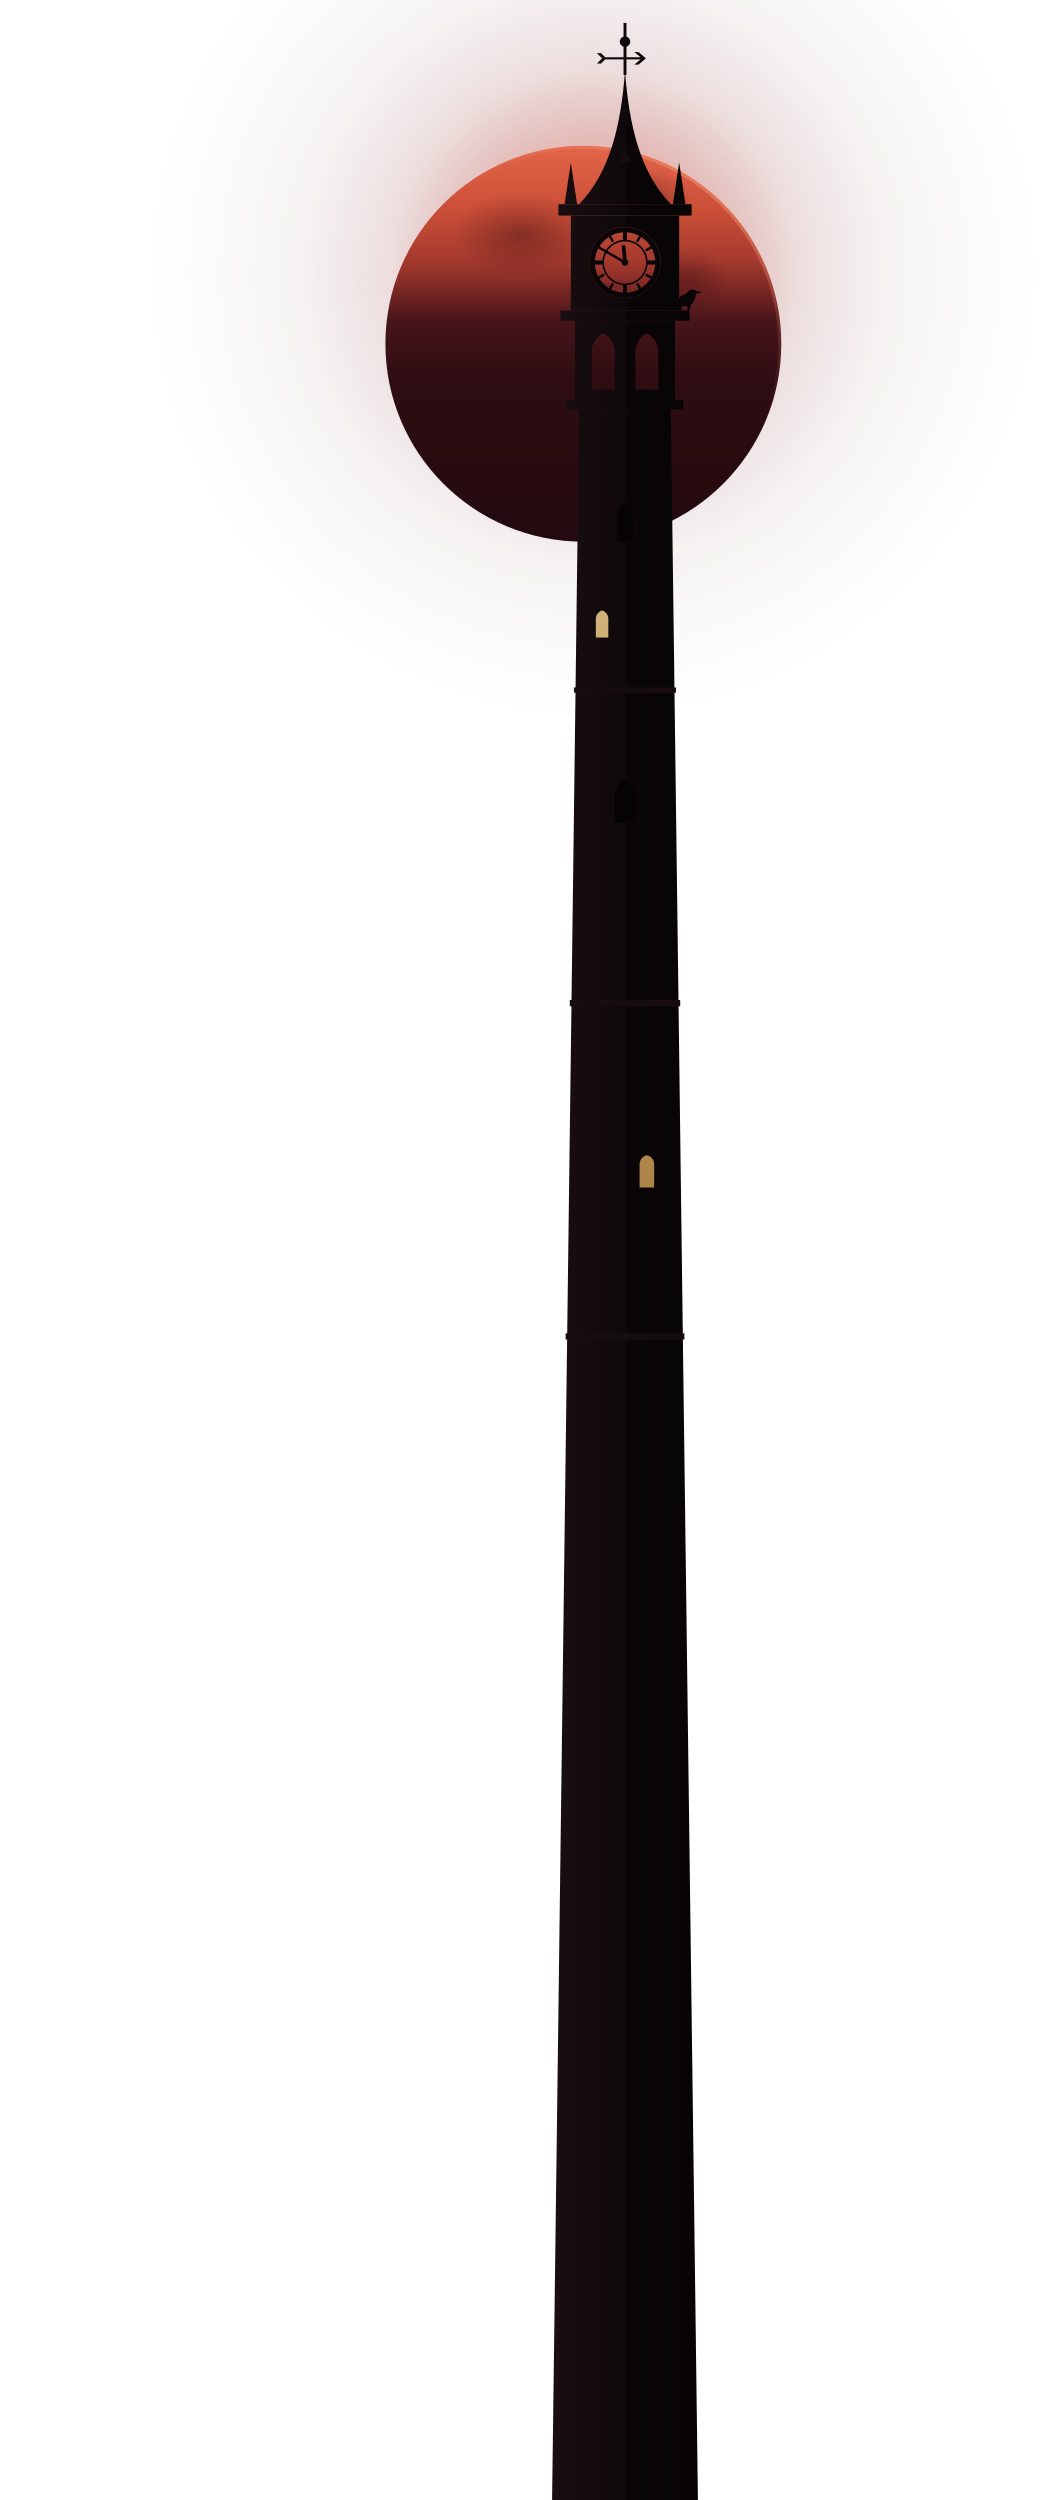
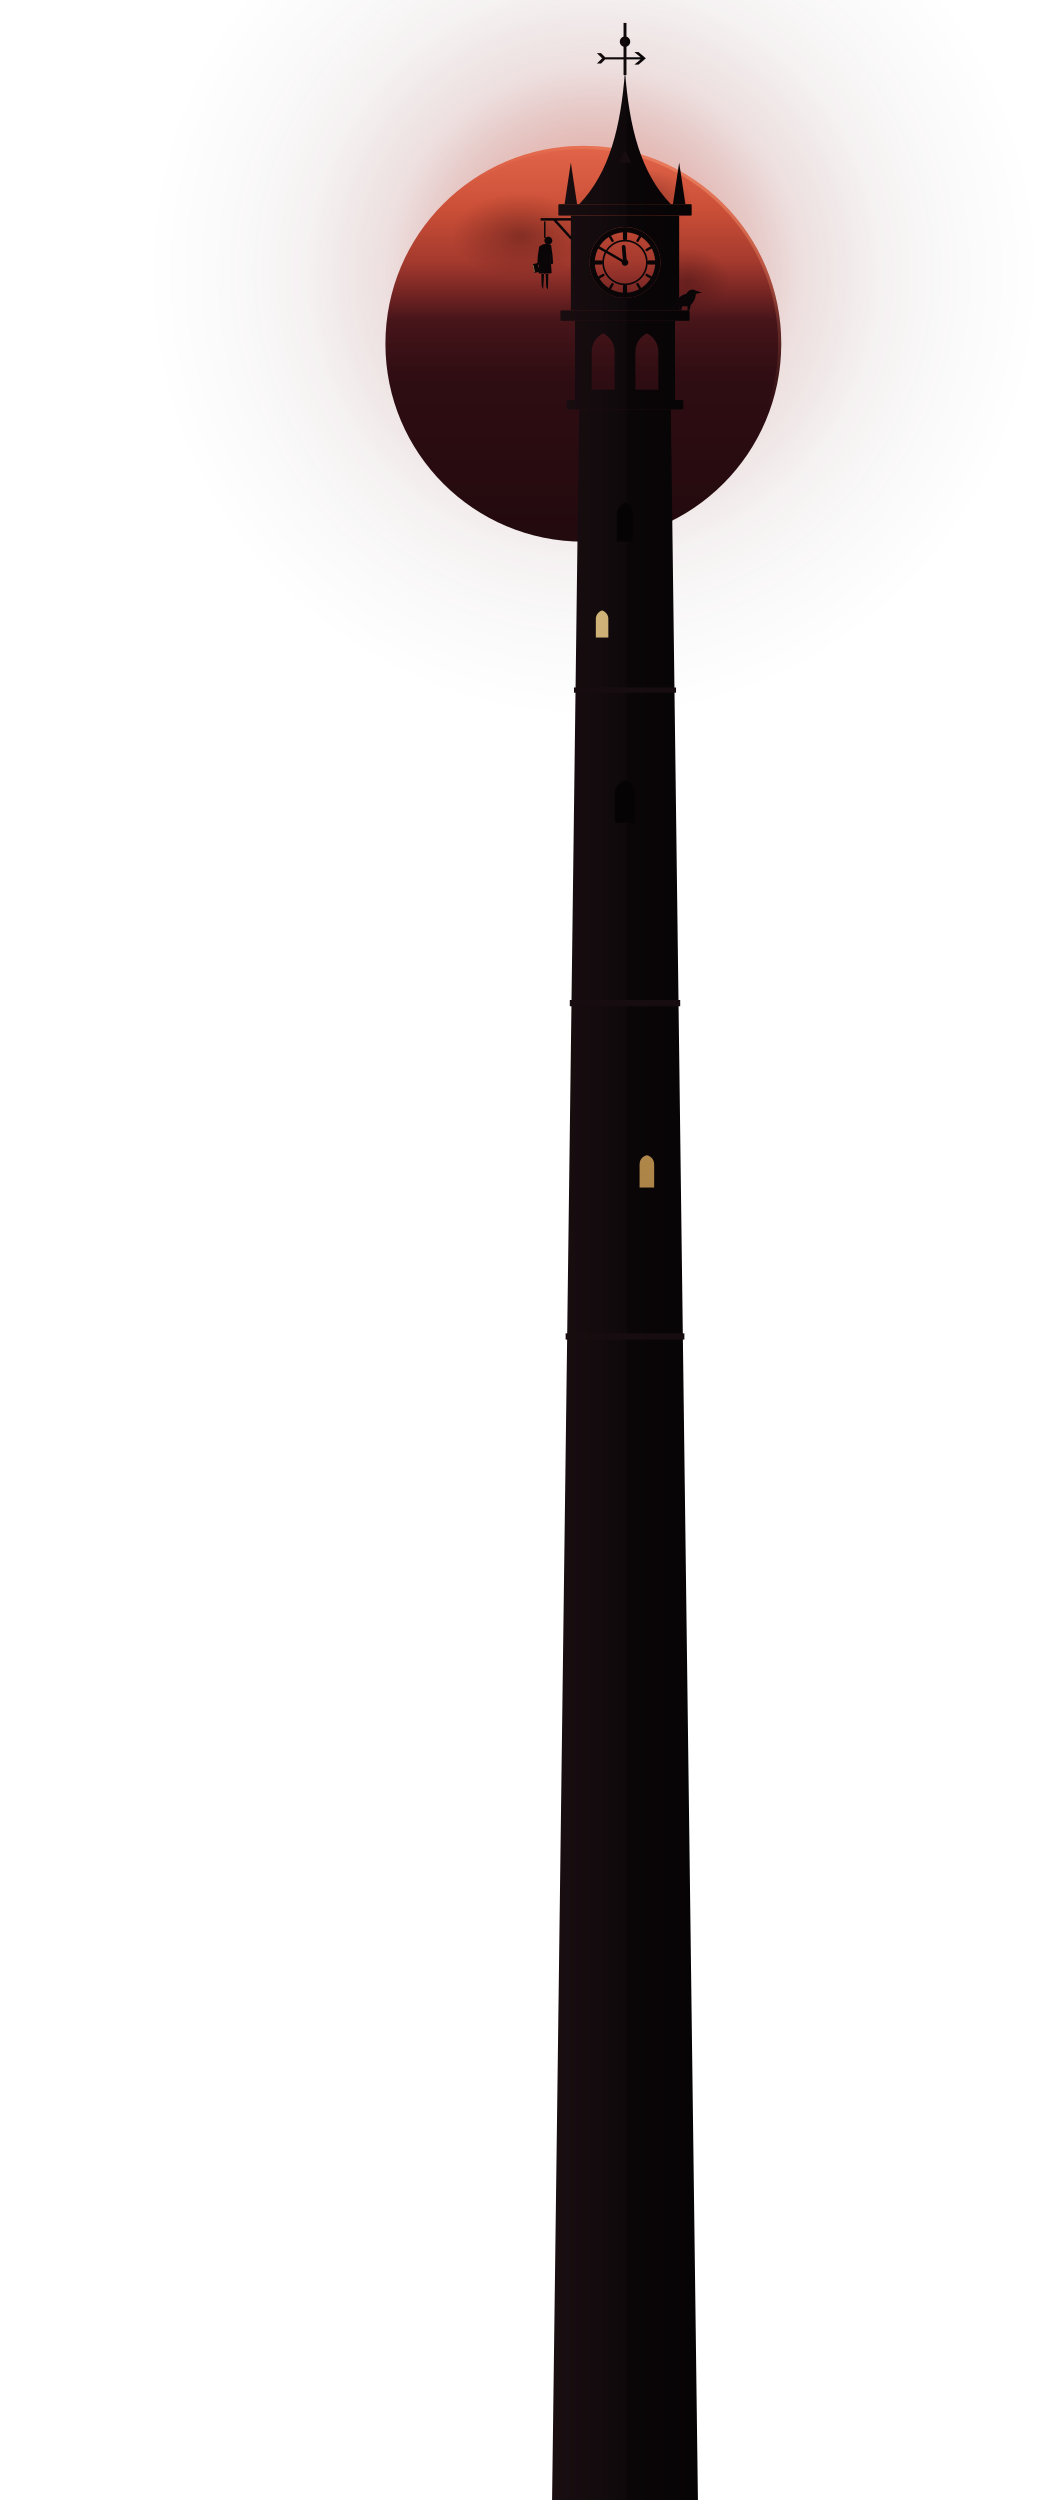
- <svg xmlns="http://www.w3.org/2000/svg" viewBox="0 0 1000 2400">
+ <svg xmlns="http://www.w3.org/2000/svg" xmlns:xlink="http://www.w3.org/1999/xlink" viewBox="0 0 1000 2400">
+   <style>.hl{animation:hl 55s steps(176) infinite}.md{animation:md 55s steps(176) infinite}.c1{animation:c1 55s steps(704) infinite}.c2{animation:c2 55s steps(704) infinite}.cf{animation:cf 55s steps(99) infinite}.md,.cf,.ka,.kb{opacity:0}.s1{animation:s1 8.7s steps(58) -3s infinite alternate}.s2{animation:s2 2.4s steps(16) infinite alternate}.tw{animation:tw 11.1s steps(74) -4s infinite alternate}.ka{animation:ka 29s linear 7.4s infinite}.ky{animation:ky 29s ease-in-out 7.4s infinite}.wa{animation:wa 29s ease-in-out 7.4s infinite}.kb{animation:kb 47s linear 22s infinite}.wb{animation:wb 47s ease-in-out 22s infinite}.q .wb{animation-delay:21.85s}@keyframes hl{0%,15%,47%,100%{opacity:1}31%{opacity:.5}}@keyframes md{0%,15%,47%,100%{opacity:0}31%{opacity:.3}}@keyframes cf{0%,64%,100%{opacity:0}9%,55%{opacity:1}}@keyframes c1{0%{transform:translate(640px)}64%,100%{transform:translate(-720px)}}@keyframes c2{0%{transform:translate(700px)}64%,100%{transform:translate(-800px)}}@keyframes s1{0%{transform:rotate(-.5deg)}33.3%{transform:rotate(.2deg)}66.7%{transform:rotate(1.7deg)}100%{transform:rotate(2.5deg)}}@keyframes s2{0%{transform:rotate(-2deg)}33.3%{transform:rotate(-1deg)}66.7%{transform:rotate(1deg)}100%{transform:rotate(2deg)}}@keyframes tw{0%{transform:scaleX(1)}33.3%{transform:scaleX(.92)}66.7%{transform:scaleX(.75)}100%{transform:scaleX(.66)}}@keyframes ka{0%{transform:translate(1080px);opacity:0}2.4%,12.6%{opacity:1}15.3%,100%{transform:translate(60px);opacity:0}}@keyframes ky{0%{transform:translateY(12px)}6%{transform:translateY(-8px)}15.3%,100%{transform:translateY(4px)}}@keyframes wa{0%,1.3%,2.6%,3.8%,5.1%,6.4%,8.8%,10.1%,11.3%,12.6%,13.9%,15.2%,100%{transform:rotate(12deg) scale(1)}.6%,1.8%,3.1%,4.4%,5.7%,9.4%,10.6%,11.9%,13.2%,14.5%{transform:rotate(-8deg) scale(1.05,-.8)}7.1%,8.3%{transform:rotate(9deg) scale(.95,.52)}}@keyframes kb{0%{transform:translate(40px);opacity:0}2%,9.5%{opacity:1}11.6%,100%{transform:translate(1100px);opacity:0}}@keyframes wb{0%,.9%,1.8%,2.7%,3.6%,4.5%,5.4%,6.3%,7.1%,8%,8.9%,9.8%,10.7%,11.6%,100%{transform:rotate(12deg) scale(1)}.4%,1.3%,2.2%,3.1%,4%,4.9%,5.8%,6.7%,7.6%,8.4%,9.3%,10.2%,11.1%{transform:rotate(-8deg) scale(1.05,-.8)}}@media (prefers-reduced-motion:reduce){*{animation:none!important}}</style>
  <defs>
    <radialGradient id="halo" gradientUnits="userSpaceOnUse" cx="570" cy="262" r="430">
      <stop offset="0" stop-color="#c2432f" stop-opacity=".55" />
      <stop offset=".3" stop-color="#b13a2d" stop-opacity=".34" />
      <stop offset=".46" stop-color="#8a2a27" stop-opacity=".15" />
      <stop offset=".64" stop-color="#5e1b1f" stop-opacity=".06" />
      <stop offset=".82" stop-color="#3a1016" stop-opacity=".02" />
      <stop offset="1" stop-color="#3a1016" stop-opacity="0" />
    </radialGradient>
    <linearGradient id="disc" x1="0" y1="0" x2="0" y2="1">
      <stop offset="0" stop-color="#e2654a" />
      <stop offset=".16" stop-color="#cb4f37" />
      <stop offset=".29" stop-color="#a53a2e" />
      <stop offset=".37" stop-color="#762523" />
      <stop offset=".44" stop-color="#47151a" />
      <stop offset=".58" stop-color="#2f0d12" />
      <stop offset="1" stop-color="#220a0e" />
    </linearGradient>
    <linearGradient id="rim" x1=".85" y1="0" x2=".35" y2=".7">
      <stop offset="0" stop-color="#ffb08a" stop-opacity=".6" />
      <stop offset=".3" stop-color="#f08460" stop-opacity=".22" />
      <stop offset=".55" stop-color="#f08460" stop-opacity="0" />
    </linearGradient>
    <radialGradient id="mare" cx=".5" cy=".5" r=".5">
      <stop offset="0" stop-color="#3a0d10" stop-opacity=".4" />
      <stop offset="1" stop-color="#3a0d10" stop-opacity="0" />
    </radialGradient>
    <linearGradient id="stone" gradientUnits="userSpaceOnUse" x1="530" y1="0" x2="670" y2="0">
      <stop offset="0" stop-color="#1a0e11" />
      <stop offset=".5" stop-color="#0f090b" />
      <stop offset=".52" stop-color="#0a0608" />
      <stop offset="1" stop-color="#070405" />
    </linearGradient>
    <linearGradient id="lit" x1="0" y1="0" x2="0" y2="1">
      <stop offset="0" stop-color="#f0d08a" />
      <stop offset="1" stop-color="#c99a52" />
    </linearGradient>
+     <linearGradient id="cf" x2="0" y2="1">
+       <stop offset=".15" stop-color="#1b0a0e" />
+       <stop offset=".6" stop-color="#1b0a0e" stop-opacity=".78" />
+       <stop offset="1" stop-color="#1b0a0e" stop-opacity="0" />
+     </linearGradient>
+     <radialGradient id="mg">
+       <stop offset=".5" stop-color="#fff" />
+       <stop offset="1" stop-color="#fff" stop-opacity="0" />
+     </radialGradient>
+     <mask id="mm" maskUnits="userSpaceOnUse">
+       <circle cx="560" cy="300" r="250" fill="url(#mg)" />
+     </mask>
+     <radialGradient id="mist">
+       <stop offset="0" stop-color="#1a090d" stop-opacity=".66" />
+       <stop offset="1" stop-color="#1a090d" stop-opacity="0" />
+     </radialGradient>
+     <path id="cb" d="M-16.5-.6C-14.6-1.6-13.4-2.6-12-3.4C-10.6-4.6-8-4.8-6.4-3.6C-2-3.8 4-3 8.4-1.6L15.6-3.6C17.2-1.4 17.2 1.6 15.6 3.6L8.4 1.8C3.6 4.4-4 4.6-8 2.6C-10 1.8-11.6 1-12.6.6C-13.8.2-15.2-.1-16.5-.6Z" />
+     <path id="cw" d="M0 0C0-8 1-16 4-24L5.5-28.5 6.6-25 8.6-29.5 9.4-25.4 11.6-29.4 12-25 14.2-28 14.2-23.6 16-25.4C15.2-18 13.6-8 14-.8Z" />
  </defs>
-   <circle cx="570" cy="262" r="430" fill="url(#halo)" />
+   <circle class="hl" cx="570" cy="262" r="430" fill="url(#halo)" />
  <circle cx="560" cy="330" r="190" fill="url(#disc)" />
  <ellipse cx="500" cy="226" rx="66" ry="40" fill="url(#mare)" />
  <ellipse cx="616" cy="192" rx="48" ry="30" fill="url(#mare)" />
  <ellipse cx="660" cy="270" rx="40" ry="32" fill="url(#mare)" />
  <circle cx="560" cy="330" r="188.5" fill="none" stroke="url(#rim)" stroke-width="3" />
+   <circle class="md" cx="560" cy="330" r="190" fill="#14060a" />
+   <g class="cf" fill="url(#cf)">
+     <g class="c1">
+       <ellipse cx="575" cy="226" rx="330" ry="66" fill="url(#mist)" />
+       <path d="M280 240c11-2 42-9 63-11s43 0 64-2s42-6 63-9s42-9 63-9s43 3 64 6s42 9 63 11s42 1 63 1s43 1 64 4s52 7 63 9c-11 0-42 2-63 3s-43 0-64 0s-42 1-63 2s-42 5-63 6s-43 3-64 3s-42-1-63-3s-42-4-63-6s-43-2-64-3s-52-2-63-2z" />
+       <path d="M590 276c8-1 31-2 46-3s31-5 46-5s31-1 46 0s31 3 46 5s38 2 46 3c-8 0-31 2-46 2s-31 0-46 0s-31 3-46 3s-31-1-46-2s-38-3-46-3z" />
+     </g>
+     <path class="c2" d="M450 186c9-1 34-4 52-5s34 0 51-1s35-4 52-5s34-1 52 0s34 4 51 6s43 4 52 5c-9 1-34 3-52 3s-34 1-51 1s-35-2-52-2s-34 2-52 2s-34 0-51 0s-43-3-52-4z" />
+   </g>
+   <g class="cf" mask="url(#mm)" fill="#ea7050" fill-opacity=".8">
+     <g class="c1">
+       <path d="M280 240c11-2 42-9 63-11s43 0 64-2s42-6 63-9s42-9 63-9s43 3 64 6s42 9 63 11s42 1 63 1s43 1 64 4s52 7 63 9c-11-1-42-6-63-8s-43-2-64-3s-42 1-63-1s-42-7-63-10s-43-8-64-7s-42 7-63 10s-42 7-63 8s-43-1-64 1s-52 9-63 10z" />
+       <path d="M590 276c8-1 31-2 46-3s31-5 46-5s31-1 46 0s31 3 46 5s38 2 46 3c-8 0-31-1-46-2s-31-3-46-4s-31-1-46-1s-31 4-46 5s-38 2-46 2z" />
+     </g>
+     <path class="c2" d="M450 186c9-1 34-4 52-5s34 0 51-1s35-4 52-5s34-1 52 0s34 4 51 6s43 4 52 5c-9 0-34-2-52-3s-34-6-51-6s-35 0-52 0s-34 4-52 5s-34-1-51 0s-43 4-52 4z" />
+   </g>
  <g fill="url(#stone)">
    <rect x="598.6" y="22" width="2.8" height="50" />
    <circle cx="600" cy="40" r="5" />
    <path d="M581 55h34l-6-5h4l7 6-7 6h-4l6-5h-34l-4 4h-4l5-5-5-5h4z" />
    <path d="M600 68c4 54 15 98 44 128h-88c29-30 40-74 44-128z" />
    <path d="M594 156h12l-6-12z" fill="#170c0f" />
    <path d="M542 196l6-40 6 40zM646 196l6-40 6 40z" />
    <rect x="536" y="196" width="128" height="11" rx="1" />
    <path fill-rule="evenodd" d="M548 207h104v91h-104zM600 218a34 34 0 1 0 0.01 0z" />
    <rect x="538" y="298" width="124" height="10" rx="1" />
    <path fill-rule="evenodd" d="M552 308h96v76h-96zM568 374v-36c0-9 5-15 11-18 6 3 11 9 11 18v36zM610 374v-36c0-9 5-15 11-18 6 3 11 9 11 18v36z" />
    <rect x="544" y="384" width="112" height="9" rx="1" />
    <path d="M556 393h88l26 2007h-140z" />
  </g>
  <g stroke="#0a0608" stroke-linecap="round" fill="none">
    <circle cx="600" cy="252" r="31.5" stroke-width="5" />
    <circle cx="600" cy="252" r="21" stroke-width="1.6" />
    <path stroke-width="4" d="M600 223v6M629 252h-6M600 281v-6M571 252h6" />
    <path stroke-width="2.4" d="M614.5 226.9l-2.5 4.3M625.1 237.5l-4.3 2.5M625.1 266.5l-4.3-2.5M614.5 277.1l-2.5-4.3M585.5 277.1l2.5-4.3M574.9 266.5l4.3-2.5M574.9 237.5l4.3 2.5M585.5 226.9l2.5 4.3" />
    <path stroke-width="3.6" d="M600 252l-1.3-15" />
    <path stroke-width="2.4" d="M600 252l-19.5-11.3" />
  </g>
  <circle cx="600" cy="252" r="3.2" fill="#0a0608" />
  <path fill="#0a0608" d="M641 298l7-5c1-6 6-10 11-11 2-4 6-5 9-3l6 2-6 1c0 4-2 8-5 11l-1 5h-2v-4h-5l-1 4h-2v-3l-11 3z" />
+   <path d="M548.5 210.6H519M548.5 229 532 210.8" fill="none" stroke="#0a0608" stroke-width="2.4" />
+   <g fill="#0a0608">
+     <g transform="translate(523 212.6)">
+       <g class="s1">
+         <g class="s2">
+           <path d="M-.7 0h1.4v16h-1.4z" />
+           <g class="tw">
+             <circle cx="3.4" cy="18.4" r="3.8" />
+             <path d="M-4.6 23.6C-2 21.6 1 20.8 5.4 22.4L5.8 38 6.6 49.6 1 50.4-6 49.8-5.3 38ZM-3.4 49.6-3 62-1.6 65.2-.6 49.8ZM.8 49.8 1.4 63 3 65.4 3.4 49.8Z" />
+             <path d="M-4.3 24.6-5.6 33.4-6 40.6M5 23.4 6.3 32.6 6.8 39.8" fill="none" stroke="#0a0608" stroke-width="2.3" stroke-linecap="round" />
+             <path d="M-6.8 39.8-11.5 41-9.9 49.4-5 48.2Z" />
+             <path fill="#8a6a40" d="M-11.6 41.9l.8-.1 1.4 6.8-.8.1z" />
+           </g>
+         </g>
+       </g>
+     </g>
+   </g>
  <g fill="#170d10">
    <rect x="551" y="660" width="98" height="5" />
    <rect x="547" y="960" width="106" height="6" />
    <rect x="543" y="1280" width="114" height="6" />
  </g>
  <path fill="#060304" d="M592 520v-26c0-6 4-10 8-12 4 2 8 6 8 12v26zM590 790v-28c0-7 5-11 10-13 5 2 10 6 10 13v28z" />
  <path fill="url(#lit)" opacity=".85" d="M572 612v-18c0-4 3-7 6-8 3 1 6 4 6 8v18zM614 1140v-22c0-5 3-8 7-9 4 1 7 4 7 9v22z" />
+   <g fill="#0a0608">
+     <g class="ka">
+       <g transform="translate(0 168)">
+         <g class="ky">
+           <g transform="translate(-3.2 -3.4) scale(.86)">
+             <use xlink:href="#cw" class="wa" />
+           </g>
+           <use xlink:href="#cb" />
+           <g transform="translate(-5 -2.6)">
+             <use xlink:href="#cw" class="wa" />
+           </g>
+         </g>
+       </g>
+     </g>
+     <g class="kb">
+       <g transform="translate(0 184) scale(-1 1)">
+         <g transform="translate(-3.2 -3.4) scale(.86)">
+           <use xlink:href="#cw" class="wb" />
+         </g>
+         <use xlink:href="#cb" />
+         <g transform="translate(-5 -2.6)">
+           <use xlink:href="#cw" class="wb" />
+         </g>
+         <g class="q" transform="translate(52 -24) scale(.86)">
+           <g transform="translate(-3.2 -3.4) scale(.86)">
+             <use xlink:href="#cw" class="wb" />
+           </g>
+           <use xlink:href="#cb" />
+           <g transform="translate(-5 -2.6)">
+             <use xlink:href="#cw" class="wb" />
+           </g>
+         </g>
+       </g>
+     </g>
+   </g>
</svg>
